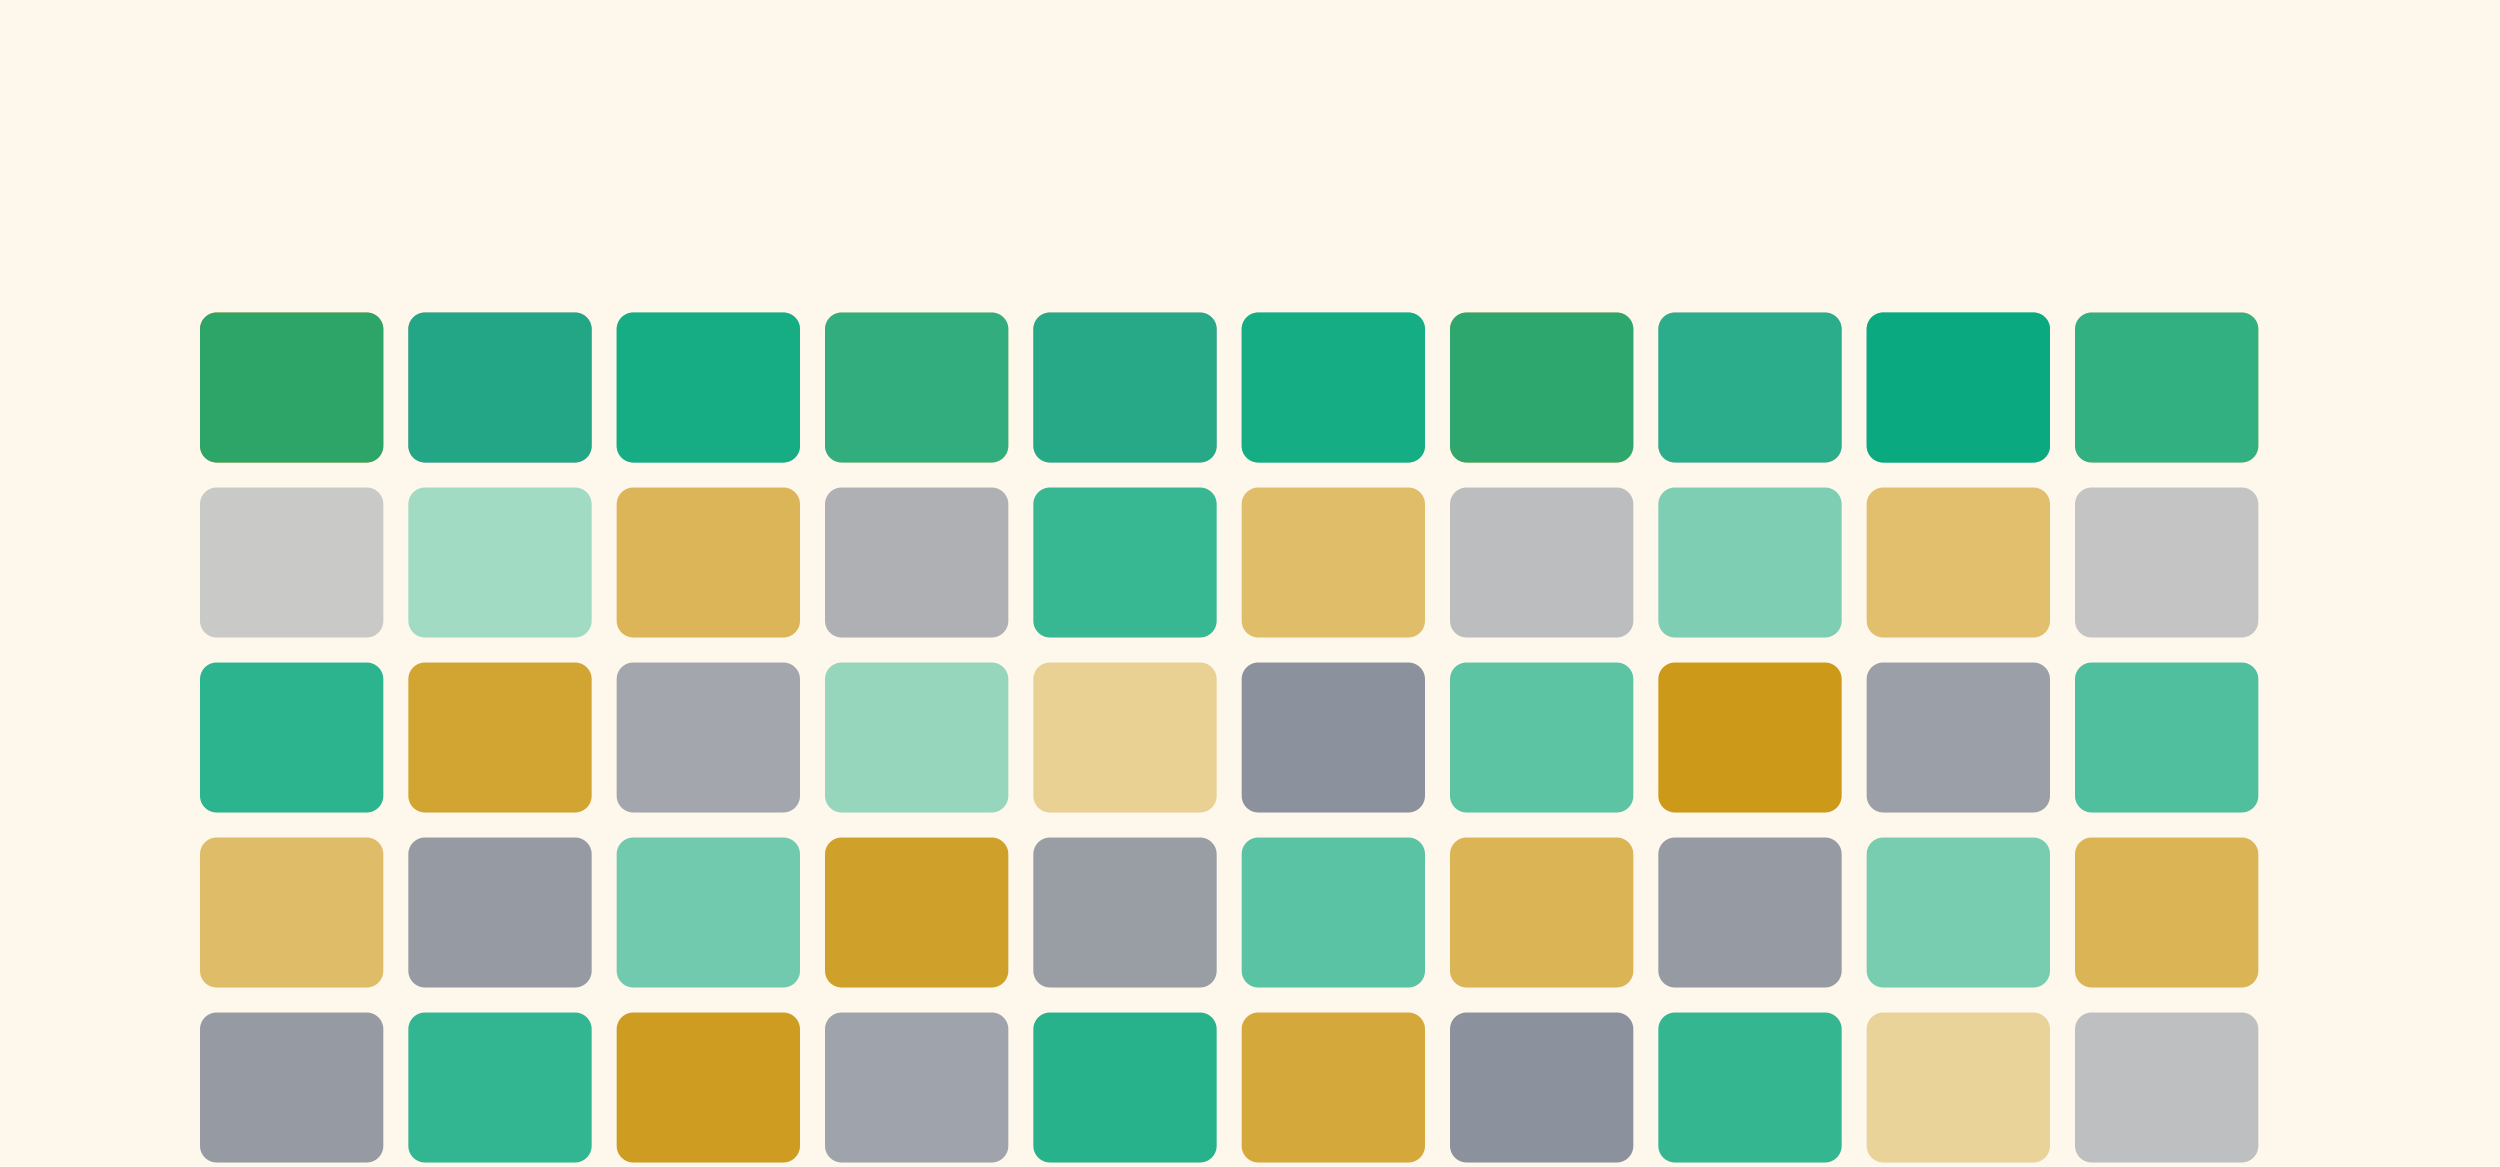
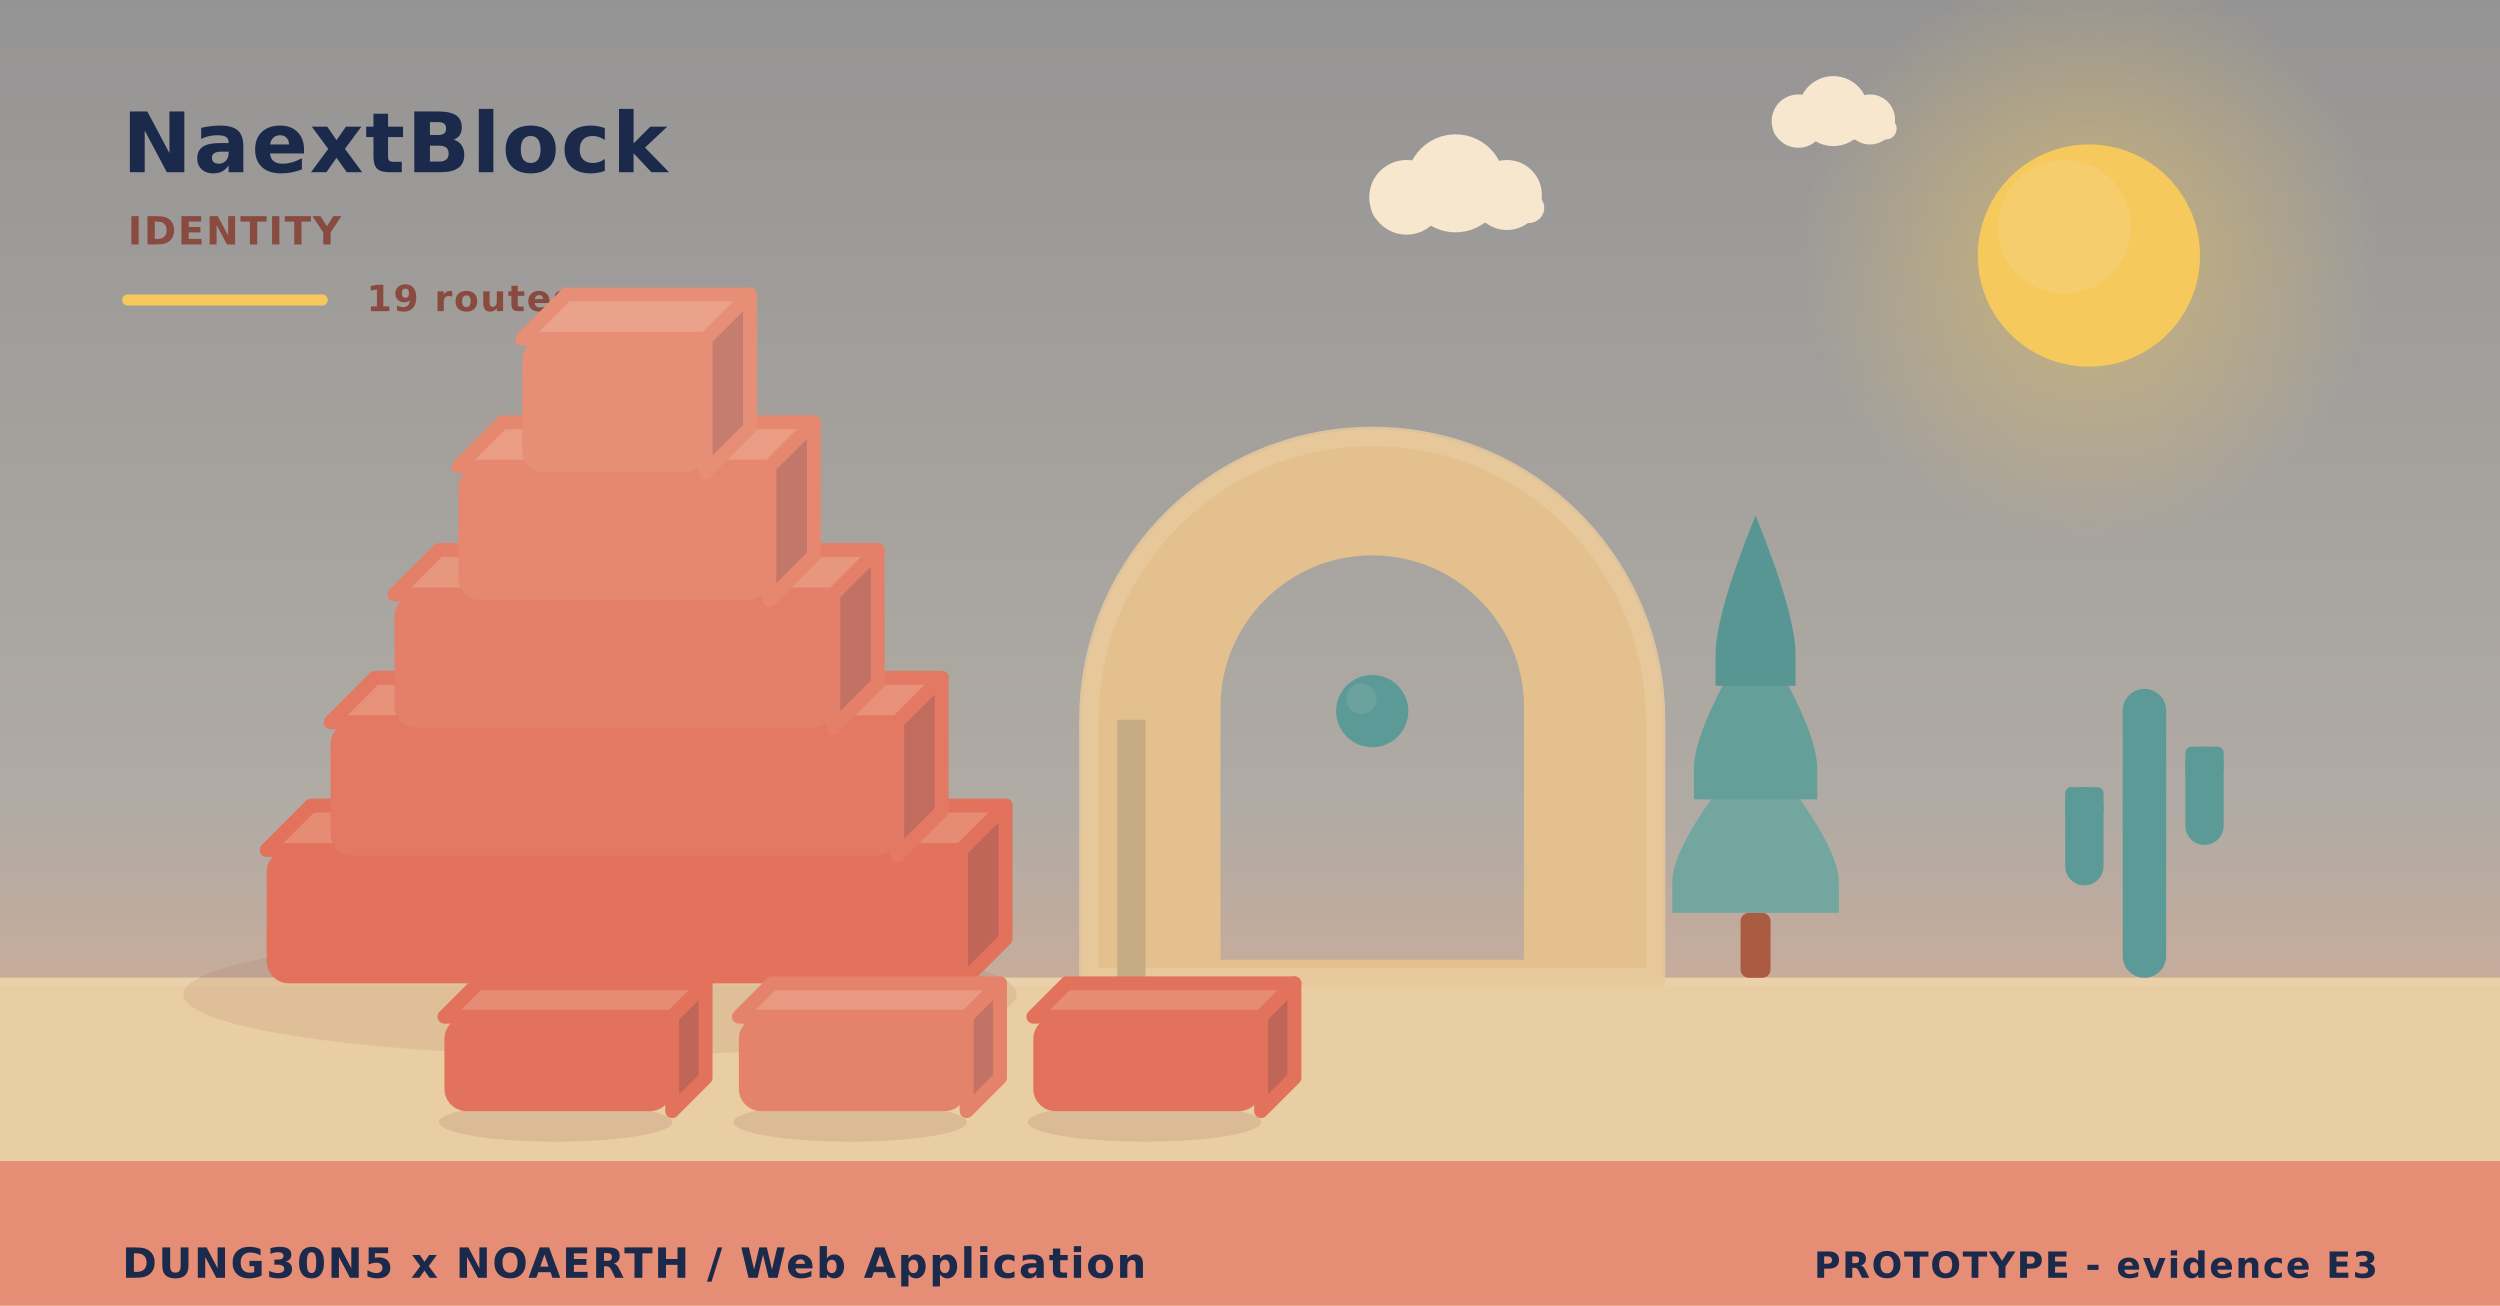
- <svg xmlns="http://www.w3.org/2000/svg" viewBox="0 0 1200 560" width="1200" height="560" role="img" aria-label="NaextBlock hero">
-   <rect width="1200" height="560" fill="#fef8ec" />
-   <defs>
-     <linearGradient id="gh" x1="0" y1="0" x2="1" y2="1">
-       <stop offset="0%" stop-color="#c78f02" />
-       <stop offset="100%" stop-color="#6e7788" />
-     </linearGradient>
-   </defs>
-   <rect x="96.00" y="150.00" width="88.00" height="72.00" rx="8.00" fill="#c78f02" opacity="0.93" />
-   <rect x="196.00" y="150.00" width="88.00" height="72.00" rx="8.00" fill="#6e7788" opacity="0.70" />
-   <rect x="296.00" y="150.00" width="88.00" height="72.00" rx="8.00" fill="#05a77d" opacity="0.65" />
-   <rect x="396.00" y="150.00" width="88.00" height="72.00" rx="8.00" fill="#c78f02" opacity="0.46" />
-   <rect x="496.00" y="150.00" width="88.00" height="72.00" rx="8.00" fill="#6e7788" opacity="0.56" />
-   <rect x="596.00" y="150.00" width="88.00" height="72.00" rx="8.00" fill="#05a77d" opacity="0.68" />
-   <rect x="696.00" y="150.00" width="88.00" height="72.00" rx="8.00" fill="#c78f02" opacity="0.78" />
-   <rect x="796.00" y="150.00" width="88.00" height="72.00" rx="8.00" fill="#6e7788" opacity="0.42" />
-   <rect x="896.00" y="150.00" width="88.00" height="72.00" rx="8.00" fill="#05a77d" opacity="0.89" />
-   <rect x="996.00" y="150.00" width="88.00" height="72.00" rx="8.00" fill="#c78f02" opacity="0.38" />
-   <rect x="96.00" y="234.00" width="88.00" height="72.00" rx="8.00" fill="#6e7788" opacity="0.37" />
-   <rect x="196.00" y="234.00" width="88.00" height="72.00" rx="8.00" fill="#05a77d" opacity="0.37" />
-   <rect x="296.00" y="234.00" width="88.00" height="72.00" rx="8.00" fill="#c78f02" opacity="0.63" />
-   <rect x="396.00" y="234.00" width="88.00" height="72.00" rx="8.00" fill="#6e7788" opacity="0.56" />
-   <rect x="496.00" y="234.00" width="88.00" height="72.00" rx="8.00" fill="#05a77d" opacity="0.80" />
-   <rect x="596.00" y="234.00" width="88.00" height="72.00" rx="8.00" fill="#c78f02" opacity="0.56" />
-   <rect x="696.00" y="234.00" width="88.00" height="72.00" rx="8.00" fill="#6e7788" opacity="0.46" />
-   <rect x="796.00" y="234.00" width="88.00" height="72.00" rx="8.00" fill="#05a77d" opacity="0.52" />
-   <rect x="896.00" y="234.00" width="88.00" height="72.00" rx="8.00" fill="#c78f02" opacity="0.54" />
-   <rect x="996.00" y="234.00" width="88.00" height="72.00" rx="8.00" fill="#6e7788" opacity="0.41" />
-   <rect x="96.00" y="318.00" width="88.00" height="72.00" rx="8.00" fill="#05a77d" opacity="0.84" />
-   <rect x="196.00" y="318.00" width="88.00" height="72.00" rx="8.00" fill="#c78f02" opacity="0.80" />
-   <rect x="296.00" y="318.00" width="88.00" height="72.00" rx="8.00" fill="#6e7788" opacity="0.63" />
-   <rect x="396.00" y="318.00" width="88.00" height="72.00" rx="8.00" fill="#05a77d" opacity="0.42" />
-   <rect x="496.00" y="318.00" width="88.00" height="72.00" rx="8.00" fill="#c78f02" opacity="0.38" />
-   <rect x="596.00" y="318.00" width="88.00" height="72.00" rx="8.00" fill="#6e7788" opacity="0.79" />
-   <rect x="696.00" y="318.00" width="88.00" height="72.00" rx="8.00" fill="#05a77d" opacity="0.65" />
-   <rect x="796.00" y="318.00" width="88.00" height="72.00" rx="8.00" fill="#c78f02" opacity="0.90" />
-   <rect x="896.00" y="318.00" width="88.00" height="72.00" rx="8.00" fill="#6e7788" opacity="0.69" />
-   <rect x="996.00" y="318.00" width="88.00" height="72.00" rx="8.00" fill="#05a77d" opacity="0.70" />
-   <rect x="96.00" y="402.00" width="88.00" height="72.00" rx="8.00" fill="#c78f02" opacity="0.57" />
-   <rect x="196.00" y="402.00" width="88.00" height="72.00" rx="8.00" fill="#6e7788" opacity="0.73" />
-   <rect x="296.00" y="402.00" width="88.00" height="72.00" rx="8.00" fill="#05a77d" opacity="0.57" />
-   <rect x="396.00" y="402.00" width="88.00" height="72.00" rx="8.00" fill="#c78f02" opacity="0.83" />
-   <rect x="496.00" y="402.00" width="88.00" height="72.00" rx="8.00" fill="#6e7788" opacity="0.70" />
-   <rect x="596.00" y="402.00" width="88.00" height="72.00" rx="8.00" fill="#05a77d" opacity="0.66" />
-   <rect x="696.00" y="402.00" width="88.00" height="72.00" rx="8.00" fill="#c78f02" opacity="0.64" />
-   <rect x="796.00" y="402.00" width="88.00" height="72.00" rx="8.00" fill="#6e7788" opacity="0.73" />
-   <rect x="896.00" y="402.00" width="88.00" height="72.00" rx="8.00" fill="#05a77d" opacity="0.54" />
-   <rect x="996.00" y="402.00" width="88.00" height="72.00" rx="8.00" fill="#c78f02" opacity="0.64" />
-   <rect x="96.00" y="486.00" width="88.00" height="72.00" rx="8.00" fill="#6e7788" opacity="0.73" />
-   <rect x="196.00" y="486.00" width="88.00" height="72.00" rx="8.00" fill="#05a77d" opacity="0.82" />
-   <rect x="296.00" y="486.00" width="88.00" height="72.00" rx="8.00" fill="#c78f02" opacity="0.87" />
-   <rect x="396.00" y="486.00" width="88.00" height="72.00" rx="8.00" fill="#6e7788" opacity="0.66" />
-   <rect x="496.00" y="486.00" width="88.00" height="72.00" rx="8.00" fill="#05a77d" opacity="0.86" />
-   <rect x="596.00" y="486.00" width="88.00" height="72.00" rx="8.00" fill="#c78f02" opacity="0.76" />
-   <rect x="696.00" y="486.00" width="88.00" height="72.00" rx="8.00" fill="#6e7788" opacity="0.79" />
-   <rect x="796.00" y="486.00" width="88.00" height="72.00" rx="8.00" fill="#05a77d" opacity="0.81" />
-   <rect x="896.00" y="486.00" width="88.00" height="72.00" rx="8.00" fill="#c78f02" opacity="0.36" />
-   <rect x="996.00" y="486.00" width="88.00" height="72.00" rx="8.00" fill="#6e7788" opacity="0.44" />
+ <svg xmlns="http://www.w3.org/2000/svg" width="900" height="470" viewBox="0 0 900 470" role="img" aria-label="NaextBlock - identity">
+   <linearGradient id="skyh" x1="0" y1="0" x2="0" y2="1">
+     <stop offset="0" stop-color="#959494" />
+     <stop offset="0.62" stop-color="#b0aba4" />
+     <stop offset="1" stop-color="#f3ad8a" />
+   </linearGradient>
+   <rect width="900" height="470" fill="url(#skyh)" />
+   <radialGradient id="sunh">
+     <stop offset="0.35" stop-color="#f5c95c" stop-opacity="0.34" />
+     <stop offset="1" stop-color="#f5c95c" stop-opacity="0" />
+   </radialGradient>
+   <circle cx="752" cy="92" r="104" fill="url(#sunh)" />
+   <circle cx="752" cy="92" r="40" fill="#f5c95c" />
+   <circle cx="743.2" cy="81.6" r="24" fill="#f5d27e" opacity="0.5" />
  <g>
-     <rect x="96.00" y="150.00" width="88.00" height="72.00" rx="8.00" fill="#05a77d" opacity="0.80" />
-     <animate attributeName="opacity" values="0.25;1.0;0.25" dur="6.933s" begin="4.35s" repeatCount="indefinite" />
+     <circle cx="524" cy="66" r="17.64" fill="#f6e7ce" />
+     <circle cx="506.36" cy="71.04" r="13.44" fill="#f6e7ce" />
+     <circle cx="542.48" cy="70.2" r="12.6" fill="#f6e7ce" />
+     <rect x="493.76" y="69.36" width="62.16" height="10.92" rx="5.46" fill="#f6e7ce" />
+     <animateTransform attributeName="transform" type="translate" values="0 0;24 0;0 0" dur="36s" begin="0s" repeatCount="indefinite" />
  </g>
  <g>
-     <rect x="196.00" y="150.00" width="88.00" height="72.00" rx="8.00" fill="#05a77d" opacity="0.80" />
-     <animate attributeName="opacity" values="0.25;1.0;0.25" dur="6.933s" begin="4.67s" repeatCount="indefinite" />
+     <circle cx="660" cy="40" r="12.6" fill="#f6e7ce" />
+     <circle cx="647.4" cy="43.6" r="9.6" fill="#f6e7ce" />
+     <circle cx="673.2" cy="43" r="9" fill="#f6e7ce" />
+     <rect x="638.4" y="42.4" width="44.4" height="7.8" rx="3.9" fill="#f6e7ce" />
+     <animateTransform attributeName="transform" type="translate" values="0 0;-18 0;0 0" dur="46s" begin="3s" repeatCount="indefinite" />
+   </g>
+   <rect x="0" y="352" width="900" height="118" fill="#e9cda3" />
+   <rect x="0" y="352" width="900" height="3" fill="#ebd1a9" />
+   <text x="44" y="62" font-family="Verdana,DejaVu Sans,sans-serif" font-size="30" font-weight="700" letter-spacing="0.6" fill="#1b2a4a" text-anchor="start">NaextBlock</text>
+   <text x="46" y="88" font-family="Verdana,DejaVu Sans,sans-serif" font-size="14" font-weight="700" letter-spacing="0.6" fill="#894b3f" text-anchor="start">IDENTITY</text>
+   <rect x="44" y="106" width="74" height="4" rx="2" fill="#f5c95c" />
+   <text x="132" y="112" font-family="Verdana,DejaVu Sans,sans-serif" font-size="13" font-weight="700" letter-spacing="0.6" fill="#894b3f" text-anchor="start">19 routes</text>
+   <ellipse cx="216" cy="358" rx="150" ry="22" fill="rgba(138,90,68,0.11)" />
+   <g>
+     <path d="M96,306 L346,306 L362,290 L112,290 Z" fill="#e68c74" stroke="#e2725b" stroke-width="5" stroke-linejoin="round" />
+     <path d="M346,306 L362,290 L362,338 L346,354 Z" fill="#c06658" stroke="#e2725b" stroke-width="5" stroke-linejoin="round" />
+     <rect x="96" y="306" width="250" height="48" rx="8" fill="#e2725b" />
+     <animateTransform attributeName="transform" type="translate" values="0 10;0 0" dur="0.9s" begin="0s" fill="freeze" />
  </g>
  <g>
-     <rect x="296.00" y="150.00" width="88.00" height="72.00" rx="8.00" fill="#05a77d" opacity="0.80" />
-     <animate attributeName="opacity" values="0.25;1.0;0.25" dur="6.933s" begin="4.99s" repeatCount="indefinite" />
+     <path d="M119,260 L323,260 L339,244 L135,244 Z" fill="#e7917a" stroke="#e37962" stroke-width="5" stroke-linejoin="round" />
+     <path d="M323,260 L339,244 L339,292 L323,308 Z" fill="#c16c5e" stroke="#e37962" stroke-width="5" stroke-linejoin="round" />
+     <rect x="119" y="260" width="204" height="48" rx="8" fill="#e37962" />
+     <animateTransform attributeName="transform" type="translate" values="0 10;0 0" dur="0.9s" begin="0.28s" fill="freeze" />
  </g>
  <g>
-     <rect x="396.00" y="150.00" width="88.00" height="72.00" rx="8.00" fill="#05a77d" opacity="0.80" />
-     <animate attributeName="opacity" values="0.25;1.0;0.25" dur="6.933s" begin="5.31s" repeatCount="indefinite" />
+     <path d="M142,214 L300,214 L316,198 L158,198 Z" fill="#e8977f" stroke="#e48069" stroke-width="5" stroke-linejoin="round" />
+     <path d="M300,214 L316,198 L316,246 L300,262 Z" fill="#c27164" stroke="#e48069" stroke-width="5" stroke-linejoin="round" />
+     <rect x="142" y="214" width="158" height="48" rx="8" fill="#e48069" />
+     <animateTransform attributeName="transform" type="translate" values="0 10;0 0" dur="0.9s" begin="0.56s" fill="freeze" />
  </g>
  <g>
-     <rect x="496.00" y="150.00" width="88.00" height="72.00" rx="8.00" fill="#05a77d" opacity="0.80" />
-     <animate attributeName="opacity" values="0.25;1.0;0.25" dur="6.933s" begin="5.63s" repeatCount="indefinite" />
+     <path d="M165,168 L277,168 L293,152 L181,152 Z" fill="#ea9c85" stroke="#e68770" stroke-width="5" stroke-linejoin="round" />
+     <path d="M277,168 L293,152 L293,200 L277,216 Z" fill="#c3776a" stroke="#e68770" stroke-width="5" stroke-linejoin="round" />
+     <rect x="165" y="168" width="112" height="48" rx="8" fill="#e68770" />
+     <animateTransform attributeName="transform" type="translate" values="0 10;0 0" dur="0.9s" begin="0.84s" fill="freeze" />
  </g>
  <g>
-     <rect x="596.00" y="150.00" width="88.00" height="72.00" rx="8.00" fill="#05a77d" opacity="0.80" />
-     <animate attributeName="opacity" values="0.25;1.0;0.25" dur="6.933s" begin="5.95s" repeatCount="indefinite" />
+     <path d="M188,122 L254,122 L270,106 L204,106 Z" fill="#eaa28a" stroke="#e78e77" stroke-width="5" stroke-linejoin="round" />
+     <path d="M254,122 L270,106 L270,154 L254,170 Z" fill="#c47d6f" stroke="#e78e77" stroke-width="5" stroke-linejoin="round" />
+     <rect x="188" y="122" width="66" height="48" rx="8" fill="#e78e77" />
+     <animateTransform attributeName="transform" type="translate" values="0 10;0 0" dur="0.9s" begin="1.12s" fill="freeze" />
  </g>
+   <path d="M392,352 L392,259.12 A102,102 0 0 1 596,259.12 L596,352 Z M436.88,348 L436.88,254.55 A57.12,57.12 0 0 1 551.12,254.55 L551.12,348 Z" fill="#e3c08d" fill-rule="evenodd" stroke="#e3c08d" stroke-width="5" stroke-linejoin="round" />
+   <path d="M392,352 L392,259.12 A102,102 0 0 1 596,259.12 L596,352 Z" fill="none" stroke="#e8c99d" stroke-width="7" stroke-linecap="round" opacity="0.85" />
+   <rect x="402.2" y="259.12" width="10.2" height="92.88" fill="#c7ab84" />
  <g>
-     <rect x="696.00" y="150.00" width="88.00" height="72.00" rx="8.00" fill="#05a77d" opacity="0.80" />
-     <animate attributeName="opacity" values="0.25;1.0;0.25" dur="6.933s" begin="6.27s" repeatCount="indefinite" />
+     <circle cx="494" cy="256" r="13" fill="#5b9a97" />
+     <circle cx="490.1" cy="251.58" r="5.46" fill="#7aa9a2" opacity="0.55" />
+     <animate attributeName="opacity" values="0.78;1;0.78" dur="5.2s" begin="0s" repeatCount="indefinite" />
  </g>
+   <rect x="626.6" y="328.64" width="10.8" height="23.36" rx="3" fill="#ac5b43" />
+   <path d="M632,267.32 Q602,302.89 602,317.6 Q602,328.64 602,328.64 L662,328.64 Q662,328.64 662,317.6 Q662,302.89 632,267.32 Z" fill="#74a6a0" />
+   <path d="M632,226.44 Q609.8,262.01 609.8,276.72 Q609.8,287.76 609.8,287.76 L654.2,287.76 Q654.2,287.76 654.2,276.72 Q654.2,262.01 632,226.44 Z" fill="#649f9a" />
+   <path d="M632,185.56 Q617.6,221.13 617.6,235.84 Q617.6,246.88 617.6,246.88 L646.4,246.88 Q646.4,246.88 646.4,235.84 Q646.4,221.13 632,185.56 Z" fill="#589694" />
+   <rect x="764.18" y="248" width="15.64" height="104" rx="7.82" fill="#5b9a97" />
+   <rect x="743.48" y="283.36" width="13.8" height="35.36" rx="6.9" fill="#5b9a97" />
+   <rect x="743.48" y="283.36" width="13.8" height="10.4" rx="2.3" fill="#5b9a97" />
+   <rect x="786.72" y="268.8" width="13.8" height="35.36" rx="6.9" fill="#5b9a97" />
+   <rect x="786.72" y="268.8" width="13.8" height="10.4" rx="2.3" fill="#5b9a97" />
+   <ellipse cx="200" cy="404" rx="42" ry="7" fill="rgba(138,90,68,0.15)" />
  <g>
-     <rect x="796.00" y="150.00" width="88.00" height="72.00" rx="8.00" fill="#05a77d" opacity="0.80" />
-     <animate attributeName="opacity" values="0.25;1.0;0.25" dur="6.933s" begin="6.59s" repeatCount="indefinite" />
+     <path d="M160,366 L242,366 L254,354 L172,354 Z" fill="#e68c74" stroke="#e2725b" stroke-width="5" stroke-linejoin="round" />
+     <path d="M242,366 L254,354 L254,388 L242,400 Z" fill="#c06658" stroke="#e2725b" stroke-width="5" stroke-linejoin="round" />
+     <rect x="160" y="366" width="82" height="34" rx="8" fill="#e2725b" />
+     <animateTransform attributeName="transform" type="translate" values="0 10;0 0" dur="0.7s" begin="0.8s" fill="freeze" />
  </g>
+   <ellipse cx="306" cy="404" rx="42" ry="7" fill="rgba(138,90,68,0.15)" />
  <g>
-     <rect x="896.00" y="150.00" width="88.00" height="72.00" rx="8.00" fill="#05a77d" opacity="0.80" />
-     <animate attributeName="opacity" values="0.25;1.0;0.25" dur="6.933s" begin="6.91s" repeatCount="indefinite" />
+     <path d="M266,366 L348,366 L360,354 L278,354 Z" fill="#e99881" stroke="#e5826b" stroke-width="5" stroke-linejoin="round" />
+     <path d="M348,366 L360,354 L360,388 L348,400 Z" fill="#c37365" stroke="#e5826b" stroke-width="5" stroke-linejoin="round" />
+     <rect x="266" y="366" width="82" height="34" rx="8" fill="#e5826b" />
+     <animateTransform attributeName="transform" type="translate" values="0 10;0 0" dur="0.7s" begin="0.95s" fill="freeze" />
  </g>
+   <ellipse cx="412" cy="404" rx="42" ry="7" fill="rgba(138,90,68,0.15)" />
  <g>
-     <rect x="996.00" y="150.00" width="88.00" height="72.00" rx="8.00" fill="#05a77d" opacity="0.80" />
-     <animate attributeName="opacity" values="0.25;1.0;0.25" dur="6.933s" begin="7.23s" repeatCount="indefinite" />
+     <path d="M372,366 L454,366 L466,354 L384,354 Z" fill="#e68c74" stroke="#e2725b" stroke-width="5" stroke-linejoin="round" />
+     <path d="M454,366 L466,354 L466,388 L454,400 Z" fill="#c06658" stroke="#e2725b" stroke-width="5" stroke-linejoin="round" />
+     <rect x="372" y="366" width="82" height="34" rx="8" fill="#e2725b" />
+     <animateTransform attributeName="transform" type="translate" values="0 10;0 0" dur="0.7s" begin="1.1s" fill="freeze" />
  </g>
+   <rect x="0" y="418" width="900" height="52" rx="0" fill="#e68972" opacity="0.94" />
+   <text x="44" y="460" font-family="Verdana,DejaVu Sans,sans-serif" font-size="15" font-weight="700" letter-spacing="0.6" fill="#1b2a4a" text-anchor="start">DUNG30N5 x NOAERTH  /  Web Application</text>
+   <text x="856" y="460" font-family="Verdana,DejaVu Sans,sans-serif" font-size="13" font-weight="700" letter-spacing="0.6" fill="#1b2a4a" text-anchor="end">PROTOTYPE  -  evidence E3</text>
</svg>
